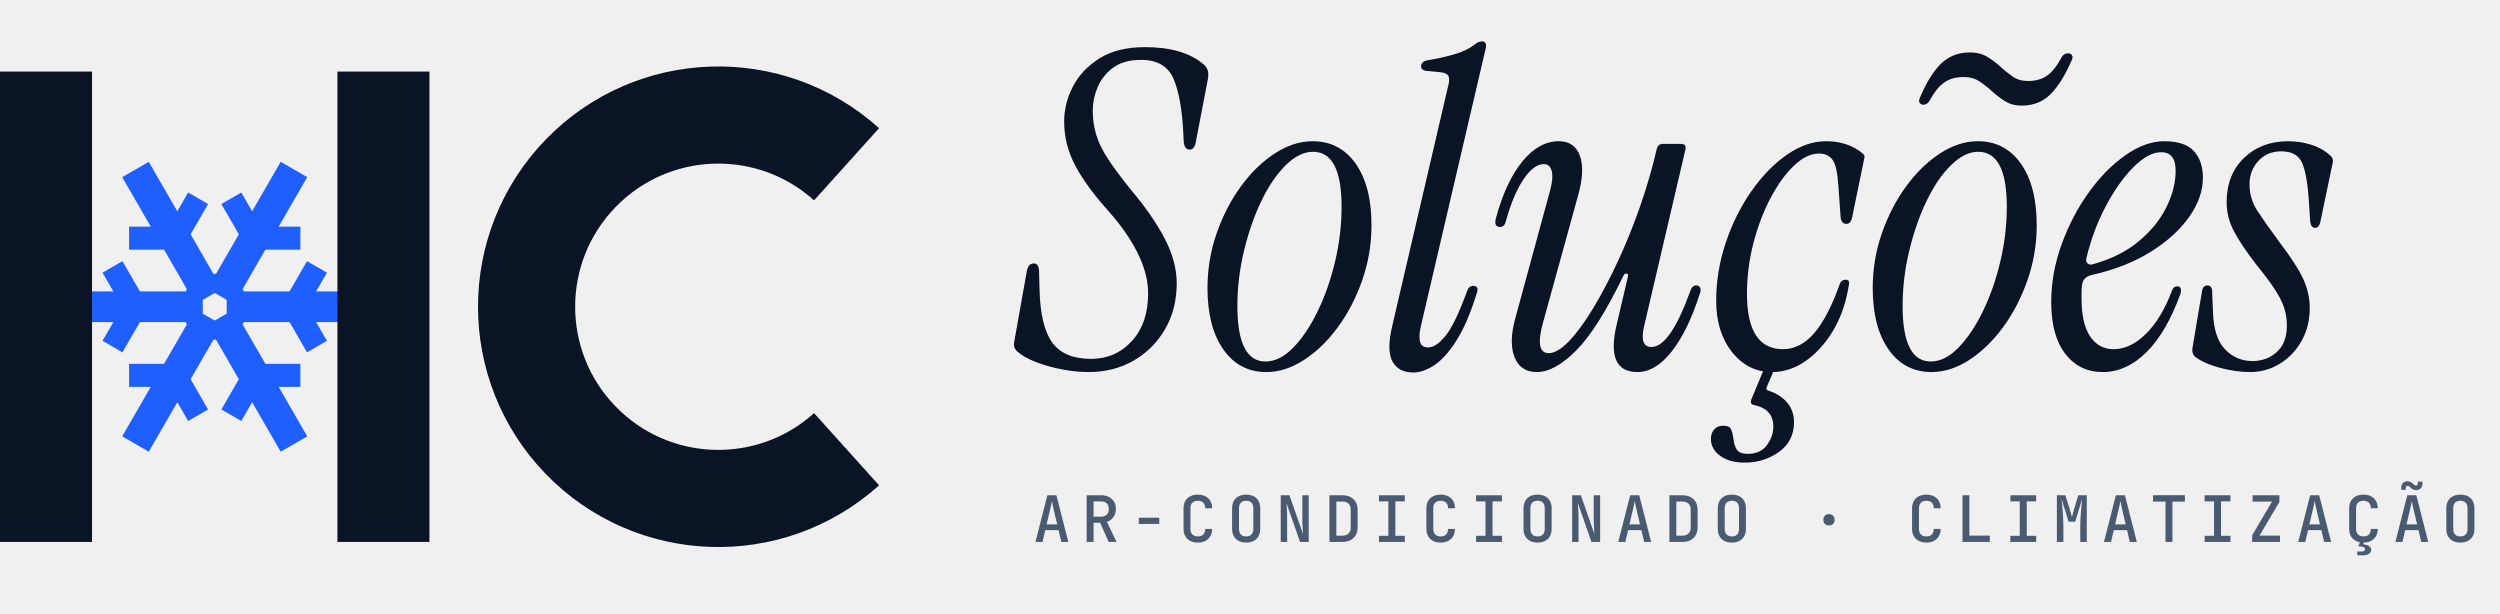
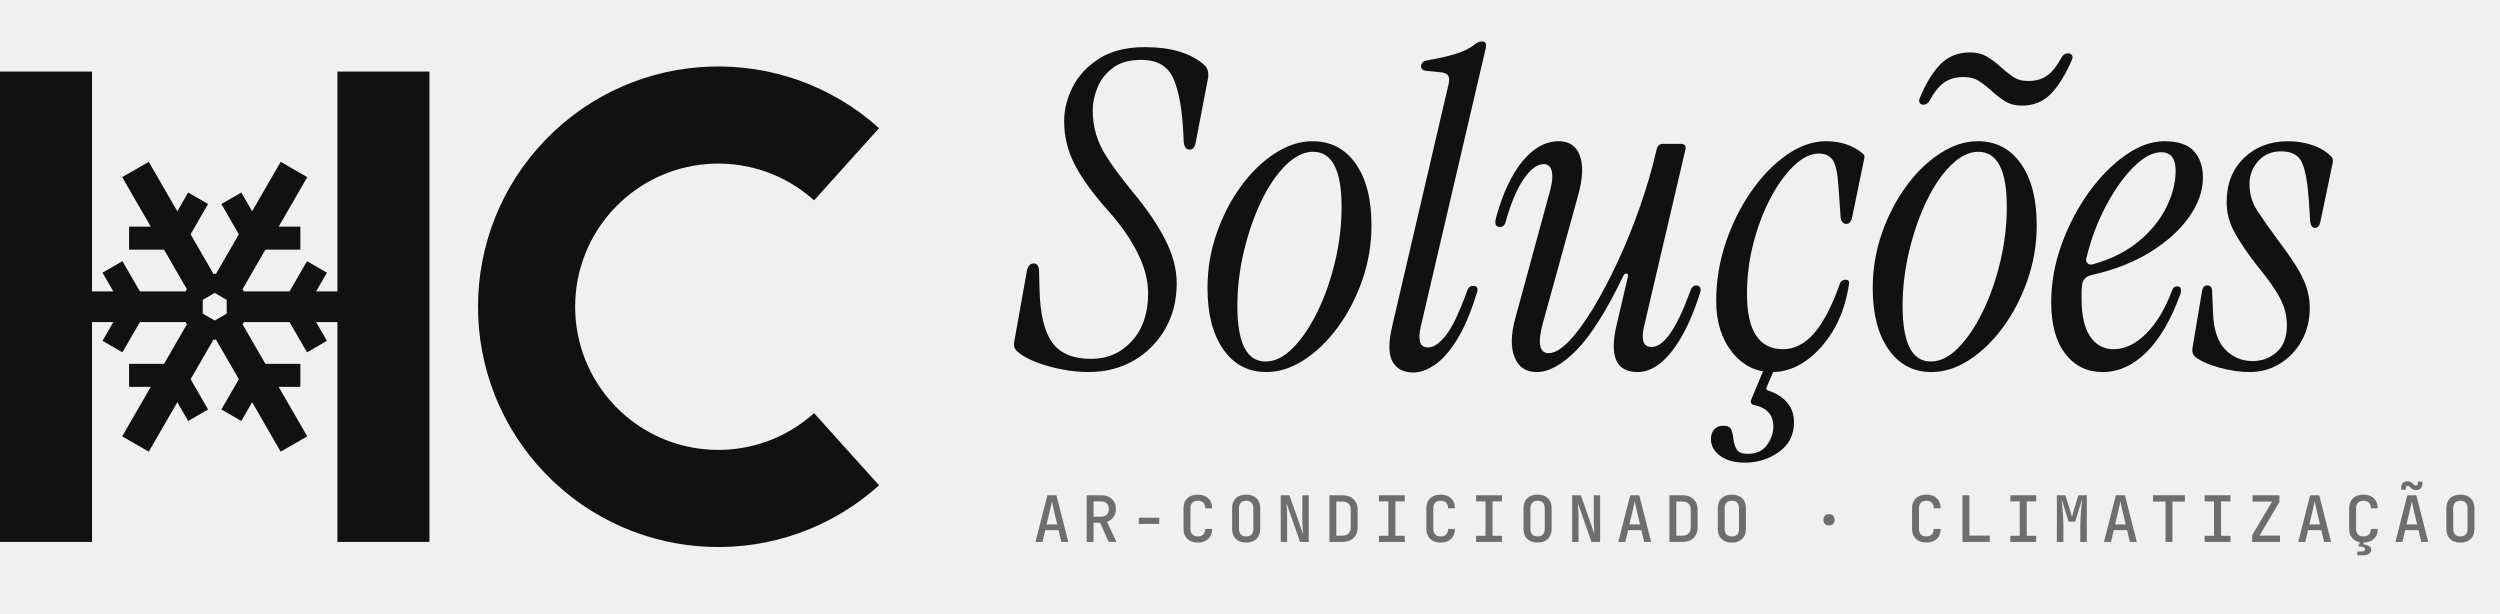
<svg xmlns="http://www.w3.org/2000/svg" viewBox="0 0 489.0 120">
-   <mask id="hc683441" maskUnits="userSpaceOnUse" x="0" y="0" width="172" height="120">
+   <mask id="hc250137" maskUnits="userSpaceOnUse" x="0" y="0" width="172" height="120">
    <rect width="172" height="120" fill="#fff" />
    <polygon points="44.34,61.35 42.00,62.70 39.66,61.35 39.66,58.65 42.00,57.30 44.34,58.65" fill="#000" />
  </mask>
-   <g mask="url(#hc683441)">
-     <path d="M42.00 60.00L73.00 60.00" stroke="#1f5fff" stroke-width="6" fill="none" />
-     <path d="M57.50 60.00L62.00 52.21" stroke="#1f5fff" stroke-width="4.5" fill="none" />
-     <path d="M57.50 60.00L62.00 67.79" stroke="#1f5fff" stroke-width="4.5" fill="none" />
-     <path d="M42.00 60.00L57.50 86.85" stroke="#1f5fff" stroke-width="6" fill="none" />
-     <path d="M49.75 73.42L58.75 73.42" stroke="#1f5fff" stroke-width="4.5" fill="none" />
-     <path d="M49.75 73.42L45.25 81.22" stroke="#1f5fff" stroke-width="4.5" fill="none" />
-     <path d="M42.00 60.00L26.50 86.85" stroke="#1f5fff" stroke-width="6" fill="none" />
-     <path d="M34.25 73.42L38.75 81.22" stroke="#1f5fff" stroke-width="4.5" fill="none" />
-     <path d="M34.25 73.42L25.25 73.42" stroke="#1f5fff" stroke-width="4.5" fill="none" />
-     <path d="M42.00 60.00L11.00 60.00" stroke="#1f5fff" stroke-width="6" fill="none" />
-     <path d="M26.50 60.00L22.00 67.79" stroke="#1f5fff" stroke-width="4.5" fill="none" />
-     <path d="M26.50 60.00L22.00 52.21" stroke="#1f5fff" stroke-width="4.5" fill="none" />
-     <path d="M42.00 60.00L26.50 33.15" stroke="#1f5fff" stroke-width="6" fill="none" />
-     <path d="M34.25 46.58L25.25 46.58" stroke="#1f5fff" stroke-width="4.5" fill="none" />
-     <path d="M34.25 46.58L38.75 38.78" stroke="#1f5fff" stroke-width="4.5" fill="none" />
-     <path d="M42.00 60.00L57.50 33.15" stroke="#1f5fff" stroke-width="6" fill="none" />
-     <path d="M49.75 46.58L45.25 38.78" stroke="#1f5fff" stroke-width="4.5" fill="none" />
-     <path d="M49.75 46.58L58.75 46.58" stroke="#1f5fff" stroke-width="4.5" fill="none" />
-     <polygon points="47.63,63.25 42.00,66.50 36.37,63.25 36.37,56.75 42.00,53.50 47.63,56.75" fill="#1f5fff" />
+   <g mask="url(#hc250137)">
+     <path d="M42.00 60.00L73.00 60.00" stroke="#111111" stroke-width="6" fill="none" />
+     <path d="M57.50 60.00L62.00 52.21" stroke="#111111" stroke-width="4.5" fill="none" />
+     <path d="M57.50 60.00L62.00 67.79" stroke="#111111" stroke-width="4.5" fill="none" />
+     <path d="M42.00 60.00L57.50 86.85" stroke="#111111" stroke-width="6" fill="none" />
+     <path d="M49.75 73.42L58.75 73.42" stroke="#111111" stroke-width="4.5" fill="none" />
+     <path d="M49.75 73.42L45.25 81.22" stroke="#111111" stroke-width="4.5" fill="none" />
+     <path d="M42.00 60.00L26.50 86.85" stroke="#111111" stroke-width="6" fill="none" />
+     <path d="M34.25 73.42L38.75 81.22" stroke="#111111" stroke-width="4.5" fill="none" />
+     <path d="M34.25 73.42L25.25 73.42" stroke="#111111" stroke-width="4.5" fill="none" />
+     <path d="M42.00 60.00L11.00 60.00" stroke="#111111" stroke-width="6" fill="none" />
+     <path d="M26.50 60.00L22.00 67.79" stroke="#111111" stroke-width="4.5" fill="none" />
+     <path d="M26.50 60.00L22.00 52.21" stroke="#111111" stroke-width="4.5" fill="none" />
+     <path d="M42.00 60.00L26.50 33.15" stroke="#111111" stroke-width="6" fill="none" />
+     <path d="M34.25 46.58L25.25 46.58" stroke="#111111" stroke-width="4.5" fill="none" />
+     <path d="M34.25 46.58L38.75 38.78" stroke="#111111" stroke-width="4.5" fill="none" />
+     <path d="M42.00 60.00L57.50 33.15" stroke="#111111" stroke-width="6" fill="none" />
+     <path d="M49.75 46.58L45.25 38.78" stroke="#111111" stroke-width="4.5" fill="none" />
+     <path d="M49.75 46.58L58.75 46.58" stroke="#111111" stroke-width="4.5" fill="none" />
+     <polygon points="47.63,63.25 42.00,66.50 36.37,63.25 36.37,56.75 42.00,53.50 47.63,56.75" fill="#111111" />
  </g>
-   <rect x="0" y="14" width="18" height="92" fill="#0a1424" />
-   <rect x="66" y="14" width="18" height="92" fill="#0a1424" />
-   <path d="M165.59 32.13A37.5 37.5 0 1 0 165.59 87.87" fill="none" stroke="#0a1424" stroke-width="19" />
-   <path d="M212.878 72.774Q210.47 72.774 207.761 72.258Q205.052 71.742 202.687 70.839Q200.322 69.936 198.946 68.732Q198.516 68.302 198.387 67.872Q198.258 67.442 198.43 66.582L200.838 53.08Q201.096 51.532 202.214 51.532Q203.246 51.532 203.246 53.252L203.332 56.606Q203.504 63.83 205.826 67.012Q208.148 70.194 213.394 70.194Q218.21 70.194 221.392 66.711Q224.574 63.228 224.574 57.38Q224.574 53.596 222.51 49.468Q220.446 45.34 216.748 41.212Q212.362 36.31 210.255 32.268Q208.148 28.226 208.148 23.754Q208.148 20.228 209.868 16.917Q211.588 13.606 215.071 11.413Q218.554 9.22 223.972 9.22Q231.454 9.22 235.41 12.574Q236.614 13.52 236.27 15.412L233.862 27.968Q233.604 29.258 232.658 29.258Q231.712 29.258 231.54 27.796L231.454 25.99Q231.11 19.024 229.519 15.369Q227.928 11.714 223.198 11.714Q219.758 11.714 217.694 13.262Q215.63 14.81 214.684 17.089Q213.738 19.368 213.738 21.604Q213.738 24.098 214.426 26.377Q215.114 28.656 216.791 31.193Q218.468 33.73 221.392 37.342Q225.52 42.244 227.842 46.716Q230.164 51.188 230.164 55.402Q230.164 60.476 227.885 64.389Q225.606 68.302 221.736 70.538Q217.866 72.774 212.878 72.774ZM247.708 72.774Q242.376 72.774 239.28 68.345Q236.184 63.916 236.184 56.348Q236.184 50.758 237.99 45.598Q239.796 40.438 242.763 36.396Q245.73 32.354 249.385 29.989Q253.04 27.624 256.738 27.624Q262.07 27.624 265.166 32.01Q268.262 36.396 268.262 44.05Q268.262 49.64 266.456 54.8Q264.65 59.96 261.683 64.002Q258.716 68.044 255.061 70.409Q251.406 72.774 247.708 72.774ZM247.536 70.71Q250.288 70.71 252.911 68.044Q255.534 65.378 257.684 60.992Q259.834 56.606 261.124 51.231Q262.414 45.856 262.414 40.438Q262.414 29.688 256.824 29.688Q254.158 29.688 251.492 32.311Q248.826 34.934 246.719 39.32Q244.612 43.706 243.322 49.081Q242.032 54.456 242.032 59.874Q242.032 70.71 247.536 70.71ZM276.432 72.86Q273.594 72.86 272.39 70.753Q271.186 68.646 272.304 63.83L283.226 16.96Q283.656 15.412 283.269 14.81Q282.882 14.208 281.678 14.122L279.098 13.864Q277.808 13.778 277.98 12.746Q278.152 11.972 279.184 11.8Q282.28 11.284 284.688 10.553Q287.096 9.822 288.558 8.618Q289.246 8.102 289.848 8.102Q290.88 8.102 290.622 9.392L277.894 63.916Q277.464 65.808 277.765 66.883Q278.066 67.958 279.356 67.958Q280.904 67.958 282.753 65.679Q284.602 63.4 286.924 57.036Q287.268 55.918 288.128 55.918Q289.418 55.918 288.816 57.466Q287.01 63.314 284.817 66.711Q282.624 70.108 280.474 71.484Q278.324 72.86 276.432 72.86ZM300.598 72.774Q297.416 72.774 296.255 69.893Q295.094 67.012 296.384 62.282L303.178 37.342Q303.866 34.848 303.522 33.472Q303.178 32.096 301.974 32.096Q299.996 32.096 297.975 35.106Q295.954 38.116 294.492 43.448Q294.234 44.394 293.374 44.394Q292.17 44.394 292.6 42.674Q294.578 35.45 297.803 31.537Q301.028 27.624 304.898 27.624Q307.994 27.624 309.026 30.462Q310.058 33.3 308.682 38.202L301.802 63.142Q300.168 69.076 302.92 69.076Q304.64 69.076 306.876 66.754Q309.112 64.432 311.563 60.39Q314.014 56.348 316.422 51.188Q318.83 46.028 320.808 40.352Q322.786 34.676 324.076 29.086Q324.334 28.14 325.28 28.14H328.72Q329.924 28.14 329.666 29.258L321.582 63.83Q320.636 67.872 323.044 67.872Q326.656 67.872 330.612 56.95Q330.956 55.832 331.816 55.832Q332.332 55.832 332.547 56.262Q332.762 56.692 332.504 57.38Q330.182 64.69 327.0 68.732Q323.818 72.774 320.292 72.774Q314.1 72.774 316.164 63.744L318.4 54.198Q318.572 53.596 318.185 53.51Q317.798 53.424 317.54 53.94Q312.552 64.26 308.338 68.517Q304.124 72.774 300.598 72.774ZM346.608 72.774Q341.878 72.774 338.782 68.861Q335.686 64.948 335.686 58.842Q335.686 53.08 337.535 47.533Q339.384 41.986 342.523 37.471Q345.662 32.956 349.489 30.29Q353.316 27.624 357.186 27.624Q361.314 27.624 364.152 29.86Q364.582 30.204 364.668 30.419Q364.754 30.634 364.582 31.322L362.26 42.588Q362.002 43.792 361.142 43.792Q360.196 43.792 360.024 42.502L359.594 36.396Q359.336 32.44 358.433 31.236Q357.53 30.032 355.81 30.032Q353.402 30.032 350.908 32.397Q348.414 34.762 346.307 38.761Q344.2 42.76 342.953 47.619Q341.706 52.478 341.706 57.466Q341.706 68.302 348.758 68.302Q352.112 68.302 354.821 65.206Q357.53 62.11 359.852 55.574Q360.11 54.714 361.056 54.714Q361.572 54.714 361.658 55.101Q361.744 55.488 361.486 56.606Q360.626 61.336 358.39 64.948Q356.154 68.56 353.101 70.667Q350.048 72.774 346.608 72.774ZM347.64 70.882 345.576 75.698Q345.318 76.214 345.834 76.386Q348.242 77.16 349.575 78.751Q350.908 80.342 350.908 82.578Q350.908 86.276 347.984 88.383Q345.06 90.49 341.276 90.49Q338.266 90.49 336.46 89.157Q334.654 87.824 334.654 85.846Q334.654 84.728 335.299 83.997Q335.944 83.266 337.062 83.266Q338.352 83.266 338.653 84.083Q338.954 84.9 339.083 86.018Q339.212 87.136 339.728 87.953Q340.244 88.77 341.878 88.77Q344.372 88.77 345.619 87.05Q346.866 85.33 346.866 83.438Q346.866 79.998 343.082 79.224Q342.222 79.052 342.566 78.106L345.576 70.882ZM377.826 72.774Q372.494 72.774 369.398 68.345Q366.302 63.916 366.302 56.348Q366.302 50.758 368.108 45.598Q369.914 40.438 372.881 36.396Q375.848 32.354 379.503 29.989Q383.158 27.624 386.856 27.624Q392.188 27.624 395.284 32.01Q398.38 36.396 398.38 44.05Q398.38 49.64 396.574 54.8Q394.768 59.96 391.801 64.002Q388.834 68.044 385.179 70.409Q381.524 72.774 377.826 72.774ZM377.654 70.71Q380.406 70.71 383.029 68.044Q385.652 65.378 387.802 60.992Q389.952 56.606 391.242 51.231Q392.532 45.856 392.532 40.438Q392.532 29.688 386.942 29.688Q384.276 29.688 381.61 32.311Q378.944 34.934 376.837 39.32Q374.73 43.706 373.44 49.081Q372.15 54.456 372.15 59.874Q372.15 70.71 377.654 70.71ZM395.456 20.658Q393.564 20.658 392.188 19.798Q390.812 18.938 389.651 17.863Q388.49 16.788 387.2 15.928Q385.91 15.068 384.104 15.068Q381.782 15.068 380.277 16.143Q378.772 17.218 377.568 19.454Q377.052 20.486 376.192 20.486Q375.762 20.486 375.504 20.142Q375.246 19.798 375.504 19.196Q377.31 14.81 379.589 12.531Q381.868 10.252 385.308 10.252Q387.286 10.252 388.705 11.112Q390.124 11.972 391.285 13.047Q392.446 14.122 393.693 14.982Q394.94 15.842 396.66 15.842Q398.982 15.842 400.444 14.767Q401.906 13.692 403.11 11.456Q403.626 10.424 404.486 10.424Q405.002 10.424 405.26 10.768Q405.518 11.112 405.26 11.714Q403.368 16.1 401.132 18.379Q398.896 20.658 395.456 20.658ZM411.28 72.774Q406.722 72.774 403.97 69.205Q401.218 65.636 401.218 59.1Q401.218 53.424 403.239 47.834Q405.26 42.244 408.528 37.686Q411.796 33.128 415.709 30.376Q419.622 27.624 423.32 27.624Q427.362 27.624 429.125 29.559Q430.888 31.494 430.888 34.762Q430.888 38.632 428.179 42.459Q425.47 46.286 420.611 49.296Q415.752 52.306 409.216 53.768Q407.324 54.198 407.238 55.918Q407.152 56.52 407.152 57.165Q407.152 57.81 407.152 58.412Q407.152 63.314 408.829 65.808Q410.506 68.302 413.43 68.302Q416.698 68.302 419.751 65.292Q422.804 62.282 424.868 56.778Q425.126 56.004 425.9 56.004Q426.416 56.004 426.545 56.434Q426.674 56.864 426.502 57.466Q423.75 65.034 419.837 68.904Q415.924 72.774 411.28 72.774ZM408.098 50.5Q407.926 51.102 408.313 51.489Q408.7 51.876 409.302 51.704Q414.634 50.242 418.246 47.275Q421.858 44.308 423.707 40.61Q425.556 36.912 425.556 33.386Q425.556 29.774 422.718 29.774Q420.224 29.774 417.3 32.698Q414.376 35.622 411.882 40.352Q409.388 45.082 408.098 50.5ZM440.09 72.774Q437.252 72.774 434.113 71.914Q430.974 71.054 429.34 69.764Q428.738 69.248 428.824 68.216L430.716 56.95Q430.888 55.832 431.748 55.832Q432.694 55.832 432.694 57.036L432.866 61.164Q433.038 66.066 435.231 68.345Q437.424 70.624 440.606 70.624Q443.358 70.624 445.336 68.861Q447.314 67.098 447.314 63.658Q447.314 61.68 446.712 60.003Q446.11 58.326 444.82 56.391Q443.53 54.456 441.294 51.704Q438.37 47.92 436.951 45.211Q435.532 42.502 435.532 39.578Q435.532 34.16 438.929 30.892Q442.326 27.624 447.572 27.624Q449.894 27.624 452.087 28.312Q454.28 29.0 455.742 30.376Q456.516 30.978 456.258 31.924L453.85 43.448Q453.592 44.566 452.818 44.566Q452.044 44.566 451.872 43.362L451.614 39.234Q451.27 34.074 450.281 31.838Q449.292 29.602 446.196 29.602Q443.444 29.602 441.724 31.494Q440.004 33.386 440.004 36.052Q440.004 38.89 441.552 41.255Q443.1 43.62 445.766 47.232Q449.292 51.876 450.539 54.628Q451.786 57.38 451.786 60.218Q451.786 63.83 450.195 66.668Q448.604 69.506 445.938 71.14Q443.272 72.774 440.09 72.774Z" fill="#0a1424" />
-   <path d="M202.537 106.0 204.863 96.875H206.637L208.963 106.0H207.6L207.05 103.688H204.463L203.912 106.0ZM204.713 102.575H206.787L206.162 99.938Q206.0 99.237 205.894 98.719Q205.787 98.2 205.75 98.013Q205.713 98.2 205.613 98.719Q205.512 99.237 205.338 99.925ZM212.55 106.0V96.875H215.412Q216.275 96.875 216.913 97.206Q217.55 97.537 217.906 98.137Q218.262 98.737 218.262 99.55Q218.262 100.463 217.794 101.131Q217.325 101.8 216.525 102.075L218.387 106.0H216.85L215.188 102.25H213.9V106.0ZM213.9 101.062H215.412Q216.088 101.062 216.488 100.656Q216.887 100.25 216.887 99.575Q216.887 98.875 216.488 98.475Q216.088 98.075 215.412 98.075H213.9ZM222.75 102.487V101.263H226.75V102.487ZM234.3 106.125Q233.45 106.125 232.819 105.806Q232.188 105.487 231.844 104.881Q231.5 104.275 231.5 103.463V99.412Q231.5 98.588 231.844 97.988Q232.188 97.388 232.819 97.069Q233.45 96.75 234.3 96.75Q235.15 96.75 235.775 97.075Q236.4 97.4 236.744 97.994Q237.088 98.588 237.088 99.412H235.738Q235.738 98.7 235.363 98.325Q234.988 97.95 234.3 97.95Q233.613 97.95 233.231 98.325Q232.85 98.7 232.85 99.4V103.463Q232.85 104.162 233.231 104.544Q233.613 104.925 234.3 104.925Q234.988 104.925 235.363 104.544Q235.738 104.162 235.738 103.463H237.088Q237.088 104.275 236.744 104.875Q236.4 105.475 235.775 105.8Q235.15 106.125 234.3 106.125ZM243.75 106.125Q242.9 106.125 242.281 105.806Q241.662 105.487 241.331 104.881Q241.0 104.275 241.0 103.463V99.412Q241.0 98.588 241.331 97.988Q241.662 97.388 242.281 97.069Q242.9 96.75 243.75 96.75Q244.6 96.75 245.219 97.069Q245.838 97.388 246.169 97.988Q246.5 98.588 246.5 99.4V103.463Q246.5 104.275 246.169 104.881Q245.838 105.487 245.219 105.806Q244.6 106.125 243.75 106.125ZM243.75 104.925Q244.438 104.925 244.794 104.544Q245.15 104.162 245.15 103.463V99.412Q245.15 98.7 244.794 98.325Q244.438 97.95 243.75 97.95Q243.075 97.95 242.712 98.325Q242.35 98.7 242.35 99.412V103.463Q242.35 104.162 242.712 104.544Q243.075 104.925 243.75 104.925ZM250.512 106.0V96.875H252.213L254.875 104.463Q254.85 104.1 254.812 103.6Q254.775 103.1 254.756 102.562Q254.738 102.025 254.738 101.588V96.875H255.988V106.0H254.287L251.637 98.412Q251.662 98.737 251.694 99.225Q251.725 99.713 251.744 100.238Q251.762 100.763 251.762 101.213V106.0ZM260.038 106.0V96.875H262.587Q263.488 96.875 264.15 97.219Q264.812 97.562 265.181 98.188Q265.55 98.812 265.55 99.662V103.2Q265.55 104.037 265.181 104.675Q264.812 105.312 264.15 105.656Q263.488 106.0 262.587 106.0ZM261.387 104.775H262.587Q263.337 104.775 263.769 104.356Q264.2 103.938 264.2 103.2V99.662Q264.2 98.938 263.769 98.519Q263.337 98.1 262.587 98.1H261.387ZM269.725 106.0V104.8H271.562V98.075H269.725V96.875H274.775V98.075H272.938V104.8H274.775V106.0ZM281.8 106.125Q280.95 106.125 280.319 105.806Q279.688 105.487 279.344 104.881Q279.0 104.275 279.0 103.463V99.412Q279.0 98.588 279.344 97.988Q279.688 97.388 280.319 97.069Q280.95 96.75 281.8 96.75Q282.65 96.75 283.275 97.075Q283.9 97.4 284.244 97.994Q284.587 98.588 284.587 99.412H283.238Q283.238 98.7 282.863 98.325Q282.488 97.95 281.8 97.95Q281.113 97.95 280.731 98.325Q280.35 98.7 280.35 99.4V103.463Q280.35 104.162 280.731 104.544Q281.113 104.925 281.8 104.925Q282.488 104.925 282.863 104.544Q283.238 104.162 283.238 103.463H284.587Q284.587 104.275 284.244 104.875Q283.9 105.475 283.275 105.8Q282.65 106.125 281.8 106.125ZM288.725 106.0V104.8H290.562V98.075H288.725V96.875H293.775V98.075H291.938V104.8H293.775V106.0ZM300.75 106.125Q299.9 106.125 299.281 105.806Q298.663 105.487 298.331 104.881Q298.0 104.275 298.0 103.463V99.412Q298.0 98.588 298.331 97.988Q298.663 97.388 299.281 97.069Q299.9 96.75 300.75 96.75Q301.6 96.75 302.219 97.069Q302.837 97.388 303.169 97.988Q303.5 98.588 303.5 99.4V103.463Q303.5 104.275 303.169 104.881Q302.837 105.487 302.219 105.806Q301.6 106.125 300.75 106.125ZM300.75 104.925Q301.438 104.925 301.794 104.544Q302.15 104.162 302.15 103.463V99.412Q302.15 98.7 301.794 98.325Q301.438 97.95 300.75 97.95Q300.075 97.95 299.712 98.325Q299.35 98.7 299.35 99.412V103.463Q299.35 104.162 299.712 104.544Q300.075 104.925 300.75 104.925ZM307.512 106.0V96.875H309.212L311.875 104.463Q311.85 104.1 311.812 103.6Q311.775 103.1 311.756 102.562Q311.738 102.025 311.738 101.588V96.875H312.988V106.0H311.288L308.637 98.412Q308.663 98.737 308.694 99.225Q308.725 99.713 308.744 100.238Q308.762 100.763 308.762 101.213V106.0ZM316.538 106.0 318.863 96.875H320.637L322.962 106.0H321.6L321.05 103.688H318.462L317.913 106.0ZM318.712 102.575H320.788L320.163 99.938Q320.0 99.237 319.894 98.719Q319.788 98.2 319.75 98.013Q319.712 98.2 319.612 98.719Q319.512 99.237 319.337 99.925ZM326.538 106.0V96.875H329.087Q329.988 96.875 330.65 97.219Q331.312 97.562 331.681 98.188Q332.05 98.812 332.05 99.662V103.2Q332.05 104.037 331.681 104.675Q331.312 105.312 330.65 105.656Q329.988 106.0 329.087 106.0ZM327.887 104.775H329.087Q329.837 104.775 330.269 104.356Q330.7 103.938 330.7 103.2V99.662Q330.7 98.938 330.269 98.519Q329.837 98.1 329.087 98.1H327.887ZM338.75 106.125Q337.9 106.125 337.281 105.806Q336.663 105.487 336.331 104.881Q336.0 104.275 336.0 103.463V99.412Q336.0 98.588 336.331 97.988Q336.663 97.388 337.281 97.069Q337.9 96.75 338.75 96.75Q339.6 96.75 340.219 97.069Q340.837 97.388 341.169 97.988Q341.5 98.588 341.5 99.4V103.463Q341.5 104.275 341.169 104.881Q340.837 105.487 340.219 105.806Q339.6 106.125 338.75 106.125ZM338.75 104.925Q339.438 104.925 339.794 104.544Q340.15 104.162 340.15 103.463V99.412Q340.15 98.7 339.794 98.325Q339.438 97.95 338.75 97.95Q338.075 97.95 337.712 98.325Q337.35 98.7 337.35 99.412V103.463Q337.35 104.162 337.712 104.544Q338.075 104.925 338.75 104.925ZM357.75 102.775Q357.25 102.775 356.95 102.481Q356.65 102.188 356.65 101.688Q356.65 101.175 356.95 100.869Q357.25 100.562 357.75 100.562Q358.262 100.562 358.556 100.869Q358.85 101.175 358.85 101.688Q358.85 102.188 358.556 102.481Q358.262 102.775 357.75 102.775ZM376.8 106.125Q375.95 106.125 375.319 105.806Q374.688 105.487 374.344 104.881Q374.0 104.275 374.0 103.463V99.412Q374.0 98.588 374.344 97.988Q374.688 97.388 375.319 97.069Q375.95 96.75 376.8 96.75Q377.65 96.75 378.275 97.075Q378.9 97.4 379.244 97.994Q379.587 98.588 379.587 99.412H378.238Q378.238 98.7 377.863 98.325Q377.488 97.95 376.8 97.95Q376.113 97.95 375.731 98.325Q375.35 98.7 375.35 99.4V103.463Q375.35 104.162 375.731 104.544Q376.113 104.925 376.8 104.925Q377.488 104.925 377.863 104.544Q378.238 104.162 378.238 103.463H379.587Q379.587 104.275 379.244 104.875Q378.9 105.475 378.275 105.8Q377.65 106.125 376.8 106.125ZM383.863 106.0V96.875H385.212V104.763H389.2V106.0ZM393.225 106.0V104.8H395.062V98.075H393.225V96.875H398.275V98.075H396.438V104.8H398.275V106.0ZM402.325 106.0V96.875H403.988L404.9 99.8Q405.038 100.213 405.138 100.594Q405.238 100.975 405.275 101.162Q405.325 100.975 405.419 100.594Q405.512 100.213 405.637 99.8L406.512 96.875H408.175V106.0H406.9V102.925Q406.9 102.338 406.931 101.619Q406.962 100.9 407.025 100.169Q407.087 99.438 407.15 98.769Q407.212 98.1 407.262 97.6L405.913 102.037H404.613L403.238 97.6Q403.3 98.088 403.363 98.731Q403.425 99.375 403.475 100.1Q403.525 100.825 403.562 101.556Q403.6 102.287 403.6 102.925V106.0ZM411.538 106.0 413.863 96.875H415.637L417.962 106.0H416.6L416.05 103.688H413.462L412.913 106.0ZM413.712 102.575H415.788L415.163 99.938Q415.0 99.237 414.894 98.719Q414.788 98.2 414.75 98.013Q414.712 98.2 414.612 98.719Q414.512 99.237 414.337 99.925ZM423.575 106.0V98.112H421.137V96.862H427.363V98.112H424.925V106.0ZM431.225 106.0V104.8H433.062V98.075H431.225V96.875H436.275V98.075H434.438V104.8H436.275V106.0ZM440.525 106.0V104.688L444.413 98.112H440.6V96.875H445.85V98.188L441.962 104.763H445.975V106.0ZM449.538 106.0 451.863 96.875H453.637L455.962 106.0H454.6L454.05 103.688H451.462L450.913 106.0ZM451.712 102.575H453.788L453.163 99.938Q453.0 99.237 452.894 98.719Q452.788 98.2 452.75 98.013Q452.712 98.2 452.612 98.719Q452.512 99.237 452.337 99.925ZM461.087 108.625V107.875H462.0Q462.288 107.875 462.462 107.731Q462.637 107.588 462.637 107.425Q462.637 107.188 462.281 107.025Q461.925 106.862 461.288 106.862L461.725 105.713H462.488L462.238 106.45Q462.575 106.487 462.944 106.612Q463.312 106.737 463.562 106.969Q463.812 107.2 463.812 107.55Q463.812 107.987 463.381 108.306Q462.95 108.625 462.238 108.625ZM462.3 106.125Q461.45 106.125 460.819 105.806Q460.188 105.487 459.844 104.881Q459.5 104.275 459.5 103.463V99.412Q459.5 98.588 459.844 97.988Q460.188 97.388 460.819 97.069Q461.45 96.75 462.3 96.75Q463.15 96.75 463.775 97.075Q464.4 97.4 464.744 97.994Q465.087 98.588 465.087 99.412H463.738Q463.738 98.7 463.363 98.325Q462.988 97.95 462.3 97.95Q461.613 97.95 461.231 98.325Q460.85 98.7 460.85 99.4V103.463Q460.85 104.162 461.231 104.544Q461.613 104.925 462.3 104.925Q462.988 104.925 463.363 104.544Q463.738 104.162 463.738 103.463H465.087Q465.087 104.275 464.744 104.875Q464.4 105.475 463.775 105.8Q463.15 106.125 462.3 106.125ZM468.538 106.0 470.863 96.875H472.637L474.962 106.0H473.6L473.05 103.688H470.462L469.913 106.0ZM470.712 102.575H472.788L472.163 99.938Q472.0 99.237 471.894 98.719Q471.788 98.2 471.75 98.013Q471.712 98.2 471.612 98.719Q471.512 99.237 471.337 99.925ZM472.625 95.862Q472.238 95.862 472.0 95.737Q471.762 95.612 471.6 95.45Q471.438 95.287 471.288 95.156Q471.137 95.025 470.938 95.025Q470.775 95.025 470.669 95.138Q470.562 95.25 470.562 95.463V95.8H469.675V95.412Q469.675 94.825 470.006 94.481Q470.337 94.138 470.875 94.138Q471.262 94.138 471.5 94.263Q471.738 94.388 471.9 94.55Q472.062 94.713 472.212 94.844Q472.363 94.975 472.562 94.975Q472.738 94.975 472.837 94.869Q472.938 94.763 472.938 94.562V94.2H473.825V94.588Q473.825 95.175 473.5 95.519Q473.175 95.862 472.625 95.862ZM481.25 106.125Q480.4 106.125 479.781 105.806Q479.163 105.487 478.831 104.881Q478.5 104.275 478.5 103.463V99.412Q478.5 98.588 478.831 97.988Q479.163 97.388 479.781 97.069Q480.4 96.75 481.25 96.75Q482.1 96.75 482.719 97.069Q483.337 97.388 483.669 97.988Q484.0 98.588 484.0 99.4V103.463Q484.0 104.275 483.669 104.881Q483.337 105.487 482.719 105.806Q482.1 106.125 481.25 106.125ZM481.25 104.925Q481.938 104.925 482.294 104.544Q482.65 104.162 482.65 103.463V99.412Q482.65 98.7 482.294 98.325Q481.938 97.95 481.25 97.95Q480.575 97.95 480.212 98.325Q479.85 98.7 479.85 99.412V103.463Q479.85 104.162 480.212 104.544Q480.575 104.925 481.25 104.925Z" fill="#4a5a70" />
+   <rect x="0" y="14" width="18" height="92" fill="#111111" />
+   <rect x="66" y="14" width="18" height="92" fill="#111111" />
+   <path d="M165.59 32.13A37.5 37.5 0 1 0 165.59 87.87" fill="none" stroke="#111111" stroke-width="19" />
+   <path d="M212.878 72.774Q210.47 72.774 207.761 72.258Q205.052 71.742 202.687 70.839Q200.322 69.936 198.946 68.732Q198.516 68.302 198.387 67.872Q198.258 67.442 198.43 66.582L200.838 53.08Q201.096 51.532 202.214 51.532Q203.246 51.532 203.246 53.252L203.332 56.606Q203.504 63.83 205.826 67.012Q208.148 70.194 213.394 70.194Q218.21 70.194 221.392 66.711Q224.574 63.228 224.574 57.38Q224.574 53.596 222.51 49.468Q220.446 45.34 216.748 41.212Q212.362 36.31 210.255 32.268Q208.148 28.226 208.148 23.754Q208.148 20.228 209.868 16.917Q211.588 13.606 215.071 11.413Q218.554 9.22 223.972 9.22Q231.454 9.22 235.41 12.574Q236.614 13.52 236.27 15.412L233.862 27.968Q233.604 29.258 232.658 29.258Q231.712 29.258 231.54 27.796L231.454 25.99Q231.11 19.024 229.519 15.369Q227.928 11.714 223.198 11.714Q219.758 11.714 217.694 13.262Q215.63 14.81 214.684 17.089Q213.738 19.368 213.738 21.604Q213.738 24.098 214.426 26.377Q215.114 28.656 216.791 31.193Q218.468 33.73 221.392 37.342Q225.52 42.244 227.842 46.716Q230.164 51.188 230.164 55.402Q230.164 60.476 227.885 64.389Q225.606 68.302 221.736 70.538Q217.866 72.774 212.878 72.774ZM247.708 72.774Q242.376 72.774 239.28 68.345Q236.184 63.916 236.184 56.348Q236.184 50.758 237.99 45.598Q239.796 40.438 242.763 36.396Q245.73 32.354 249.385 29.989Q253.04 27.624 256.738 27.624Q262.07 27.624 265.166 32.01Q268.262 36.396 268.262 44.05Q268.262 49.64 266.456 54.8Q264.65 59.96 261.683 64.002Q258.716 68.044 255.061 70.409Q251.406 72.774 247.708 72.774ZM247.536 70.71Q250.288 70.71 252.911 68.044Q255.534 65.378 257.684 60.992Q259.834 56.606 261.124 51.231Q262.414 45.856 262.414 40.438Q262.414 29.688 256.824 29.688Q254.158 29.688 251.492 32.311Q248.826 34.934 246.719 39.32Q244.612 43.706 243.322 49.081Q242.032 54.456 242.032 59.874Q242.032 70.71 247.536 70.71ZM276.432 72.86Q273.594 72.86 272.39 70.753Q271.186 68.646 272.304 63.83L283.226 16.96Q283.656 15.412 283.269 14.81Q282.882 14.208 281.678 14.122L279.098 13.864Q277.808 13.778 277.98 12.746Q278.152 11.972 279.184 11.8Q282.28 11.284 284.688 10.553Q287.096 9.822 288.558 8.618Q289.246 8.102 289.848 8.102Q290.88 8.102 290.622 9.392L277.894 63.916Q277.464 65.808 277.765 66.883Q278.066 67.958 279.356 67.958Q280.904 67.958 282.753 65.679Q284.602 63.4 286.924 57.036Q287.268 55.918 288.128 55.918Q289.418 55.918 288.816 57.466Q287.01 63.314 284.817 66.711Q282.624 70.108 280.474 71.484Q278.324 72.86 276.432 72.86ZM300.598 72.774Q297.416 72.774 296.255 69.893Q295.094 67.012 296.384 62.282L303.178 37.342Q303.866 34.848 303.522 33.472Q303.178 32.096 301.974 32.096Q299.996 32.096 297.975 35.106Q295.954 38.116 294.492 43.448Q294.234 44.394 293.374 44.394Q292.17 44.394 292.6 42.674Q294.578 35.45 297.803 31.537Q301.028 27.624 304.898 27.624Q307.994 27.624 309.026 30.462Q310.058 33.3 308.682 38.202L301.802 63.142Q300.168 69.076 302.92 69.076Q304.64 69.076 306.876 66.754Q309.112 64.432 311.563 60.39Q314.014 56.348 316.422 51.188Q318.83 46.028 320.808 40.352Q322.786 34.676 324.076 29.086Q324.334 28.14 325.28 28.14H328.72Q329.924 28.14 329.666 29.258L321.582 63.83Q320.636 67.872 323.044 67.872Q326.656 67.872 330.612 56.95Q330.956 55.832 331.816 55.832Q332.332 55.832 332.547 56.262Q332.762 56.692 332.504 57.38Q330.182 64.69 327.0 68.732Q323.818 72.774 320.292 72.774Q314.1 72.774 316.164 63.744L318.4 54.198Q318.572 53.596 318.185 53.51Q317.798 53.424 317.54 53.94Q312.552 64.26 308.338 68.517Q304.124 72.774 300.598 72.774ZM346.608 72.774Q341.878 72.774 338.782 68.861Q335.686 64.948 335.686 58.842Q335.686 53.08 337.535 47.533Q339.384 41.986 342.523 37.471Q345.662 32.956 349.489 30.29Q353.316 27.624 357.186 27.624Q361.314 27.624 364.152 29.86Q364.582 30.204 364.668 30.419Q364.754 30.634 364.582 31.322L362.26 42.588Q362.002 43.792 361.142 43.792Q360.196 43.792 360.024 42.502L359.594 36.396Q359.336 32.44 358.433 31.236Q357.53 30.032 355.81 30.032Q353.402 30.032 350.908 32.397Q348.414 34.762 346.307 38.761Q344.2 42.76 342.953 47.619Q341.706 52.478 341.706 57.466Q341.706 68.302 348.758 68.302Q352.112 68.302 354.821 65.206Q357.53 62.11 359.852 55.574Q360.11 54.714 361.056 54.714Q361.572 54.714 361.658 55.101Q361.744 55.488 361.486 56.606Q360.626 61.336 358.39 64.948Q356.154 68.56 353.101 70.667Q350.048 72.774 346.608 72.774ZM347.64 70.882 345.576 75.698Q345.318 76.214 345.834 76.386Q348.242 77.16 349.575 78.751Q350.908 80.342 350.908 82.578Q350.908 86.276 347.984 88.383Q345.06 90.49 341.276 90.49Q338.266 90.49 336.46 89.157Q334.654 87.824 334.654 85.846Q334.654 84.728 335.299 83.997Q335.944 83.266 337.062 83.266Q338.352 83.266 338.653 84.083Q338.954 84.9 339.083 86.018Q339.212 87.136 339.728 87.953Q340.244 88.77 341.878 88.77Q344.372 88.77 345.619 87.05Q346.866 85.33 346.866 83.438Q346.866 79.998 343.082 79.224Q342.222 79.052 342.566 78.106L345.576 70.882ZM377.826 72.774Q372.494 72.774 369.398 68.345Q366.302 63.916 366.302 56.348Q366.302 50.758 368.108 45.598Q369.914 40.438 372.881 36.396Q375.848 32.354 379.503 29.989Q383.158 27.624 386.856 27.624Q392.188 27.624 395.284 32.01Q398.38 36.396 398.38 44.05Q398.38 49.64 396.574 54.8Q394.768 59.96 391.801 64.002Q388.834 68.044 385.179 70.409Q381.524 72.774 377.826 72.774ZM377.654 70.71Q380.406 70.71 383.029 68.044Q385.652 65.378 387.802 60.992Q389.952 56.606 391.242 51.231Q392.532 45.856 392.532 40.438Q392.532 29.688 386.942 29.688Q384.276 29.688 381.61 32.311Q378.944 34.934 376.837 39.32Q374.73 43.706 373.44 49.081Q372.15 54.456 372.15 59.874Q372.15 70.71 377.654 70.71ZM395.456 20.658Q393.564 20.658 392.188 19.798Q390.812 18.938 389.651 17.863Q388.49 16.788 387.2 15.928Q385.91 15.068 384.104 15.068Q381.782 15.068 380.277 16.143Q378.772 17.218 377.568 19.454Q377.052 20.486 376.192 20.486Q375.762 20.486 375.504 20.142Q375.246 19.798 375.504 19.196Q377.31 14.81 379.589 12.531Q381.868 10.252 385.308 10.252Q387.286 10.252 388.705 11.112Q390.124 11.972 391.285 13.047Q392.446 14.122 393.693 14.982Q394.94 15.842 396.66 15.842Q398.982 15.842 400.444 14.767Q401.906 13.692 403.11 11.456Q403.626 10.424 404.486 10.424Q405.002 10.424 405.26 10.768Q405.518 11.112 405.26 11.714Q403.368 16.1 401.132 18.379Q398.896 20.658 395.456 20.658ZM411.28 72.774Q406.722 72.774 403.97 69.205Q401.218 65.636 401.218 59.1Q401.218 53.424 403.239 47.834Q405.26 42.244 408.528 37.686Q411.796 33.128 415.709 30.376Q419.622 27.624 423.32 27.624Q427.362 27.624 429.125 29.559Q430.888 31.494 430.888 34.762Q430.888 38.632 428.179 42.459Q425.47 46.286 420.611 49.296Q415.752 52.306 409.216 53.768Q407.324 54.198 407.238 55.918Q407.152 56.52 407.152 57.165Q407.152 57.81 407.152 58.412Q407.152 63.314 408.829 65.808Q410.506 68.302 413.43 68.302Q416.698 68.302 419.751 65.292Q422.804 62.282 424.868 56.778Q425.126 56.004 425.9 56.004Q426.416 56.004 426.545 56.434Q426.674 56.864 426.502 57.466Q423.75 65.034 419.837 68.904Q415.924 72.774 411.28 72.774ZM408.098 50.5Q407.926 51.102 408.313 51.489Q408.7 51.876 409.302 51.704Q414.634 50.242 418.246 47.275Q421.858 44.308 423.707 40.61Q425.556 36.912 425.556 33.386Q425.556 29.774 422.718 29.774Q420.224 29.774 417.3 32.698Q414.376 35.622 411.882 40.352Q409.388 45.082 408.098 50.5ZM440.09 72.774Q437.252 72.774 434.113 71.914Q430.974 71.054 429.34 69.764Q428.738 69.248 428.824 68.216L430.716 56.95Q430.888 55.832 431.748 55.832Q432.694 55.832 432.694 57.036L432.866 61.164Q433.038 66.066 435.231 68.345Q437.424 70.624 440.606 70.624Q443.358 70.624 445.336 68.861Q447.314 67.098 447.314 63.658Q447.314 61.68 446.712 60.003Q446.11 58.326 444.82 56.391Q443.53 54.456 441.294 51.704Q438.37 47.92 436.951 45.211Q435.532 42.502 435.532 39.578Q435.532 34.16 438.929 30.892Q442.326 27.624 447.572 27.624Q449.894 27.624 452.087 28.312Q454.28 29.0 455.742 30.376Q456.516 30.978 456.258 31.924L453.85 43.448Q453.592 44.566 452.818 44.566Q452.044 44.566 451.872 43.362L451.614 39.234Q451.27 34.074 450.281 31.838Q449.292 29.602 446.196 29.602Q443.444 29.602 441.724 31.494Q440.004 33.386 440.004 36.052Q440.004 38.89 441.552 41.255Q443.1 43.62 445.766 47.232Q449.292 51.876 450.539 54.628Q451.786 57.38 451.786 60.218Q451.786 63.83 450.195 66.668Q448.604 69.506 445.938 71.14Q443.272 72.774 440.09 72.774Z" fill="#111111" />
+   <path d="M202.537 106.0 204.863 96.875H206.637L208.963 106.0H207.6L207.05 103.688H204.463L203.912 106.0ZM204.713 102.575H206.787L206.162 99.938Q206.0 99.237 205.894 98.719Q205.787 98.2 205.75 98.013Q205.713 98.2 205.613 98.719Q205.512 99.237 205.338 99.925ZM212.55 106.0V96.875H215.412Q216.275 96.875 216.913 97.206Q217.55 97.537 217.906 98.137Q218.262 98.737 218.262 99.55Q218.262 100.463 217.794 101.131Q217.325 101.8 216.525 102.075L218.387 106.0H216.85L215.188 102.25H213.9V106.0ZM213.9 101.062H215.412Q216.088 101.062 216.488 100.656Q216.887 100.25 216.887 99.575Q216.887 98.875 216.488 98.475Q216.088 98.075 215.412 98.075H213.9ZM222.75 102.487V101.263H226.75V102.487ZM234.3 106.125Q233.45 106.125 232.819 105.806Q232.188 105.487 231.844 104.881Q231.5 104.275 231.5 103.463V99.412Q231.5 98.588 231.844 97.988Q232.188 97.388 232.819 97.069Q233.45 96.75 234.3 96.75Q235.15 96.75 235.775 97.075Q236.4 97.4 236.744 97.994Q237.088 98.588 237.088 99.412H235.738Q235.738 98.7 235.363 98.325Q234.988 97.95 234.3 97.95Q233.613 97.95 233.231 98.325Q232.85 98.7 232.85 99.4V103.463Q232.85 104.162 233.231 104.544Q233.613 104.925 234.3 104.925Q234.988 104.925 235.363 104.544Q235.738 104.162 235.738 103.463H237.088Q237.088 104.275 236.744 104.875Q236.4 105.475 235.775 105.8Q235.15 106.125 234.3 106.125ZM243.75 106.125Q242.9 106.125 242.281 105.806Q241.662 105.487 241.331 104.881Q241.0 104.275 241.0 103.463V99.412Q241.0 98.588 241.331 97.988Q241.662 97.388 242.281 97.069Q242.9 96.75 243.75 96.75Q244.6 96.75 245.219 97.069Q245.838 97.388 246.169 97.988Q246.5 98.588 246.5 99.4V103.463Q246.5 104.275 246.169 104.881Q245.838 105.487 245.219 105.806Q244.6 106.125 243.75 106.125ZM243.75 104.925Q244.438 104.925 244.794 104.544Q245.15 104.162 245.15 103.463V99.412Q245.15 98.7 244.794 98.325Q244.438 97.95 243.75 97.95Q243.075 97.95 242.712 98.325Q242.35 98.7 242.35 99.412V103.463Q242.35 104.162 242.712 104.544Q243.075 104.925 243.75 104.925ZM250.512 106.0V96.875H252.213L254.875 104.463Q254.85 104.1 254.812 103.6Q254.775 103.1 254.756 102.562Q254.738 102.025 254.738 101.588V96.875H255.988V106.0H254.287L251.637 98.412Q251.662 98.737 251.694 99.225Q251.725 99.713 251.744 100.238Q251.762 100.763 251.762 101.213V106.0ZM260.038 106.0V96.875H262.587Q263.488 96.875 264.15 97.219Q264.812 97.562 265.181 98.188Q265.55 98.812 265.55 99.662V103.2Q265.55 104.037 265.181 104.675Q264.812 105.312 264.15 105.656Q263.488 106.0 262.587 106.0ZM261.387 104.775H262.587Q263.337 104.775 263.769 104.356Q264.2 103.938 264.2 103.2V99.662Q264.2 98.938 263.769 98.519Q263.337 98.1 262.587 98.1H261.387ZM269.725 106.0V104.8H271.562V98.075H269.725V96.875H274.775V98.075H272.938V104.8H274.775V106.0ZM281.8 106.125Q280.95 106.125 280.319 105.806Q279.688 105.487 279.344 104.881Q279.0 104.275 279.0 103.463V99.412Q279.0 98.588 279.344 97.988Q279.688 97.388 280.319 97.069Q280.95 96.75 281.8 96.75Q282.65 96.75 283.275 97.075Q283.9 97.4 284.244 97.994Q284.587 98.588 284.587 99.412H283.238Q283.238 98.7 282.863 98.325Q282.488 97.95 281.8 97.95Q281.113 97.95 280.731 98.325Q280.35 98.7 280.35 99.4V103.463Q280.35 104.162 280.731 104.544Q281.113 104.925 281.8 104.925Q282.488 104.925 282.863 104.544Q283.238 104.162 283.238 103.463H284.587Q284.587 104.275 284.244 104.875Q283.9 105.475 283.275 105.8Q282.65 106.125 281.8 106.125ZM288.725 106.0V104.8H290.562V98.075H288.725V96.875H293.775V98.075H291.938V104.8H293.775V106.0ZM300.75 106.125Q299.9 106.125 299.281 105.806Q298.663 105.487 298.331 104.881Q298.0 104.275 298.0 103.463V99.412Q298.0 98.588 298.331 97.988Q298.663 97.388 299.281 97.069Q299.9 96.75 300.75 96.75Q301.6 96.75 302.219 97.069Q302.837 97.388 303.169 97.988Q303.5 98.588 303.5 99.4V103.463Q303.5 104.275 303.169 104.881Q302.837 105.487 302.219 105.806Q301.6 106.125 300.75 106.125ZM300.75 104.925Q301.438 104.925 301.794 104.544Q302.15 104.162 302.15 103.463V99.412Q302.15 98.7 301.794 98.325Q301.438 97.95 300.75 97.95Q300.075 97.95 299.712 98.325Q299.35 98.7 299.35 99.412V103.463Q299.35 104.162 299.712 104.544Q300.075 104.925 300.75 104.925ZM307.512 106.0V96.875H309.212L311.875 104.463Q311.85 104.1 311.812 103.6Q311.775 103.1 311.756 102.562Q311.738 102.025 311.738 101.588V96.875H312.988V106.0H311.288L308.637 98.412Q308.663 98.737 308.694 99.225Q308.725 99.713 308.744 100.238Q308.762 100.763 308.762 101.213V106.0ZM316.538 106.0 318.863 96.875H320.637L322.962 106.0H321.6L321.05 103.688H318.462L317.913 106.0ZM318.712 102.575H320.788L320.163 99.938Q320.0 99.237 319.894 98.719Q319.788 98.2 319.75 98.013Q319.712 98.2 319.612 98.719Q319.512 99.237 319.337 99.925ZM326.538 106.0V96.875H329.087Q329.988 96.875 330.65 97.219Q331.312 97.562 331.681 98.188Q332.05 98.812 332.05 99.662V103.2Q332.05 104.037 331.681 104.675Q331.312 105.312 330.65 105.656Q329.988 106.0 329.087 106.0ZM327.887 104.775H329.087Q329.837 104.775 330.269 104.356Q330.7 103.938 330.7 103.2V99.662Q330.7 98.938 330.269 98.519Q329.837 98.1 329.087 98.1H327.887ZM338.75 106.125Q337.9 106.125 337.281 105.806Q336.663 105.487 336.331 104.881Q336.0 104.275 336.0 103.463V99.412Q336.0 98.588 336.331 97.988Q336.663 97.388 337.281 97.069Q337.9 96.75 338.75 96.75Q339.6 96.75 340.219 97.069Q340.837 97.388 341.169 97.988Q341.5 98.588 341.5 99.4V103.463Q341.5 104.275 341.169 104.881Q340.837 105.487 340.219 105.806Q339.6 106.125 338.75 106.125ZM338.75 104.925Q339.438 104.925 339.794 104.544Q340.15 104.162 340.15 103.463V99.412Q340.15 98.7 339.794 98.325Q339.438 97.95 338.75 97.95Q338.075 97.95 337.712 98.325Q337.35 98.7 337.35 99.412V103.463Q337.35 104.162 337.712 104.544Q338.075 104.925 338.75 104.925ZM357.75 102.775Q357.25 102.775 356.95 102.481Q356.65 102.188 356.65 101.688Q356.65 101.175 356.95 100.869Q357.25 100.562 357.75 100.562Q358.262 100.562 358.556 100.869Q358.85 101.175 358.85 101.688Q358.85 102.188 358.556 102.481Q358.262 102.775 357.75 102.775ZM376.8 106.125Q375.95 106.125 375.319 105.806Q374.688 105.487 374.344 104.881Q374.0 104.275 374.0 103.463V99.412Q374.0 98.588 374.344 97.988Q374.688 97.388 375.319 97.069Q375.95 96.75 376.8 96.75Q377.65 96.75 378.275 97.075Q378.9 97.4 379.244 97.994Q379.587 98.588 379.587 99.412H378.238Q378.238 98.7 377.863 98.325Q377.488 97.95 376.8 97.95Q376.113 97.95 375.731 98.325Q375.35 98.7 375.35 99.4V103.463Q375.35 104.162 375.731 104.544Q376.113 104.925 376.8 104.925Q377.488 104.925 377.863 104.544Q378.238 104.162 378.238 103.463H379.587Q379.587 104.275 379.244 104.875Q378.9 105.475 378.275 105.8Q377.65 106.125 376.8 106.125ZM383.863 106.0V96.875H385.212V104.763H389.2V106.0ZM393.225 106.0V104.8H395.062V98.075H393.225V96.875H398.275V98.075H396.438V104.8H398.275V106.0ZM402.325 106.0V96.875H403.988L404.9 99.8Q405.038 100.213 405.138 100.594Q405.238 100.975 405.275 101.162Q405.325 100.975 405.419 100.594Q405.512 100.213 405.637 99.8L406.512 96.875H408.175V106.0H406.9V102.925Q406.9 102.338 406.931 101.619Q406.962 100.9 407.025 100.169Q407.087 99.438 407.15 98.769Q407.212 98.1 407.262 97.6L405.913 102.037H404.613L403.238 97.6Q403.3 98.088 403.363 98.731Q403.425 99.375 403.475 100.1Q403.525 100.825 403.562 101.556Q403.6 102.287 403.6 102.925V106.0ZM411.538 106.0 413.863 96.875H415.637L417.962 106.0H416.6L416.05 103.688H413.462L412.913 106.0ZM413.712 102.575H415.788L415.163 99.938Q415.0 99.237 414.894 98.719Q414.788 98.2 414.75 98.013Q414.712 98.2 414.612 98.719Q414.512 99.237 414.337 99.925ZM423.575 106.0V98.112H421.137V96.862H427.363V98.112H424.925V106.0ZM431.225 106.0V104.8H433.062V98.075H431.225V96.875H436.275V98.075H434.438V104.8H436.275V106.0ZM440.525 106.0V104.688L444.413 98.112H440.6V96.875H445.85V98.188L441.962 104.763H445.975V106.0ZM449.538 106.0 451.863 96.875H453.637L455.962 106.0H454.6L454.05 103.688H451.462L450.913 106.0ZM451.712 102.575H453.788L453.163 99.938Q453.0 99.237 452.894 98.719Q452.788 98.2 452.75 98.013Q452.712 98.2 452.612 98.719Q452.512 99.237 452.337 99.925ZM461.087 108.625V107.875H462.0Q462.288 107.875 462.462 107.731Q462.637 107.588 462.637 107.425Q462.637 107.188 462.281 107.025Q461.925 106.862 461.288 106.862L461.725 105.713H462.488L462.238 106.45Q462.575 106.487 462.944 106.612Q463.312 106.737 463.562 106.969Q463.812 107.2 463.812 107.55Q463.812 107.987 463.381 108.306Q462.95 108.625 462.238 108.625ZM462.3 106.125Q461.45 106.125 460.819 105.806Q460.188 105.487 459.844 104.881Q459.5 104.275 459.5 103.463V99.412Q459.5 98.588 459.844 97.988Q460.188 97.388 460.819 97.069Q461.45 96.75 462.3 96.75Q463.15 96.75 463.775 97.075Q464.4 97.4 464.744 97.994Q465.087 98.588 465.087 99.412H463.738Q463.738 98.7 463.363 98.325Q462.988 97.95 462.3 97.95Q461.613 97.95 461.231 98.325Q460.85 98.7 460.85 99.4V103.463Q460.85 104.162 461.231 104.544Q461.613 104.925 462.3 104.925Q462.988 104.925 463.363 104.544Q463.738 104.162 463.738 103.463H465.087Q465.087 104.275 464.744 104.875Q464.4 105.475 463.775 105.8Q463.15 106.125 462.3 106.125ZM468.538 106.0 470.863 96.875H472.637L474.962 106.0H473.6L473.05 103.688H470.462L469.913 106.0ZM470.712 102.575H472.788L472.163 99.938Q472.0 99.237 471.894 98.719Q471.788 98.2 471.75 98.013Q471.712 98.2 471.612 98.719Q471.512 99.237 471.337 99.925ZM472.625 95.862Q472.238 95.862 472.0 95.737Q471.762 95.612 471.6 95.45Q471.438 95.287 471.288 95.156Q471.137 95.025 470.938 95.025Q470.775 95.025 470.669 95.138Q470.562 95.25 470.562 95.463V95.8H469.675V95.412Q469.675 94.825 470.006 94.481Q470.337 94.138 470.875 94.138Q471.262 94.138 471.5 94.263Q471.738 94.388 471.9 94.55Q472.062 94.713 472.212 94.844Q472.363 94.975 472.562 94.975Q472.738 94.975 472.837 94.869Q472.938 94.763 472.938 94.562V94.2H473.825V94.588Q473.825 95.175 473.5 95.519Q473.175 95.862 472.625 95.862ZM481.25 106.125Q480.4 106.125 479.781 105.806Q479.163 105.487 478.831 104.881Q478.5 104.275 478.5 103.463V99.412Q478.5 98.588 478.831 97.988Q479.163 97.388 479.781 97.069Q480.4 96.75 481.25 96.75Q482.1 96.75 482.719 97.069Q483.337 97.388 483.669 97.988Q484.0 98.588 484.0 99.4V103.463Q484.0 104.275 483.669 104.881Q483.337 105.487 482.719 105.806Q482.1 106.125 481.25 106.125ZM481.25 104.925Q481.938 104.925 482.294 104.544Q482.65 104.162 482.65 103.463V99.412Q482.65 98.7 482.294 98.325Q481.938 97.95 481.25 97.95Q480.575 97.95 480.212 98.325Q479.85 98.7 479.85 99.412V103.463Q479.85 104.162 480.212 104.544Q480.575 104.925 481.25 104.925Z" fill="#6e6e6e" />
</svg>
